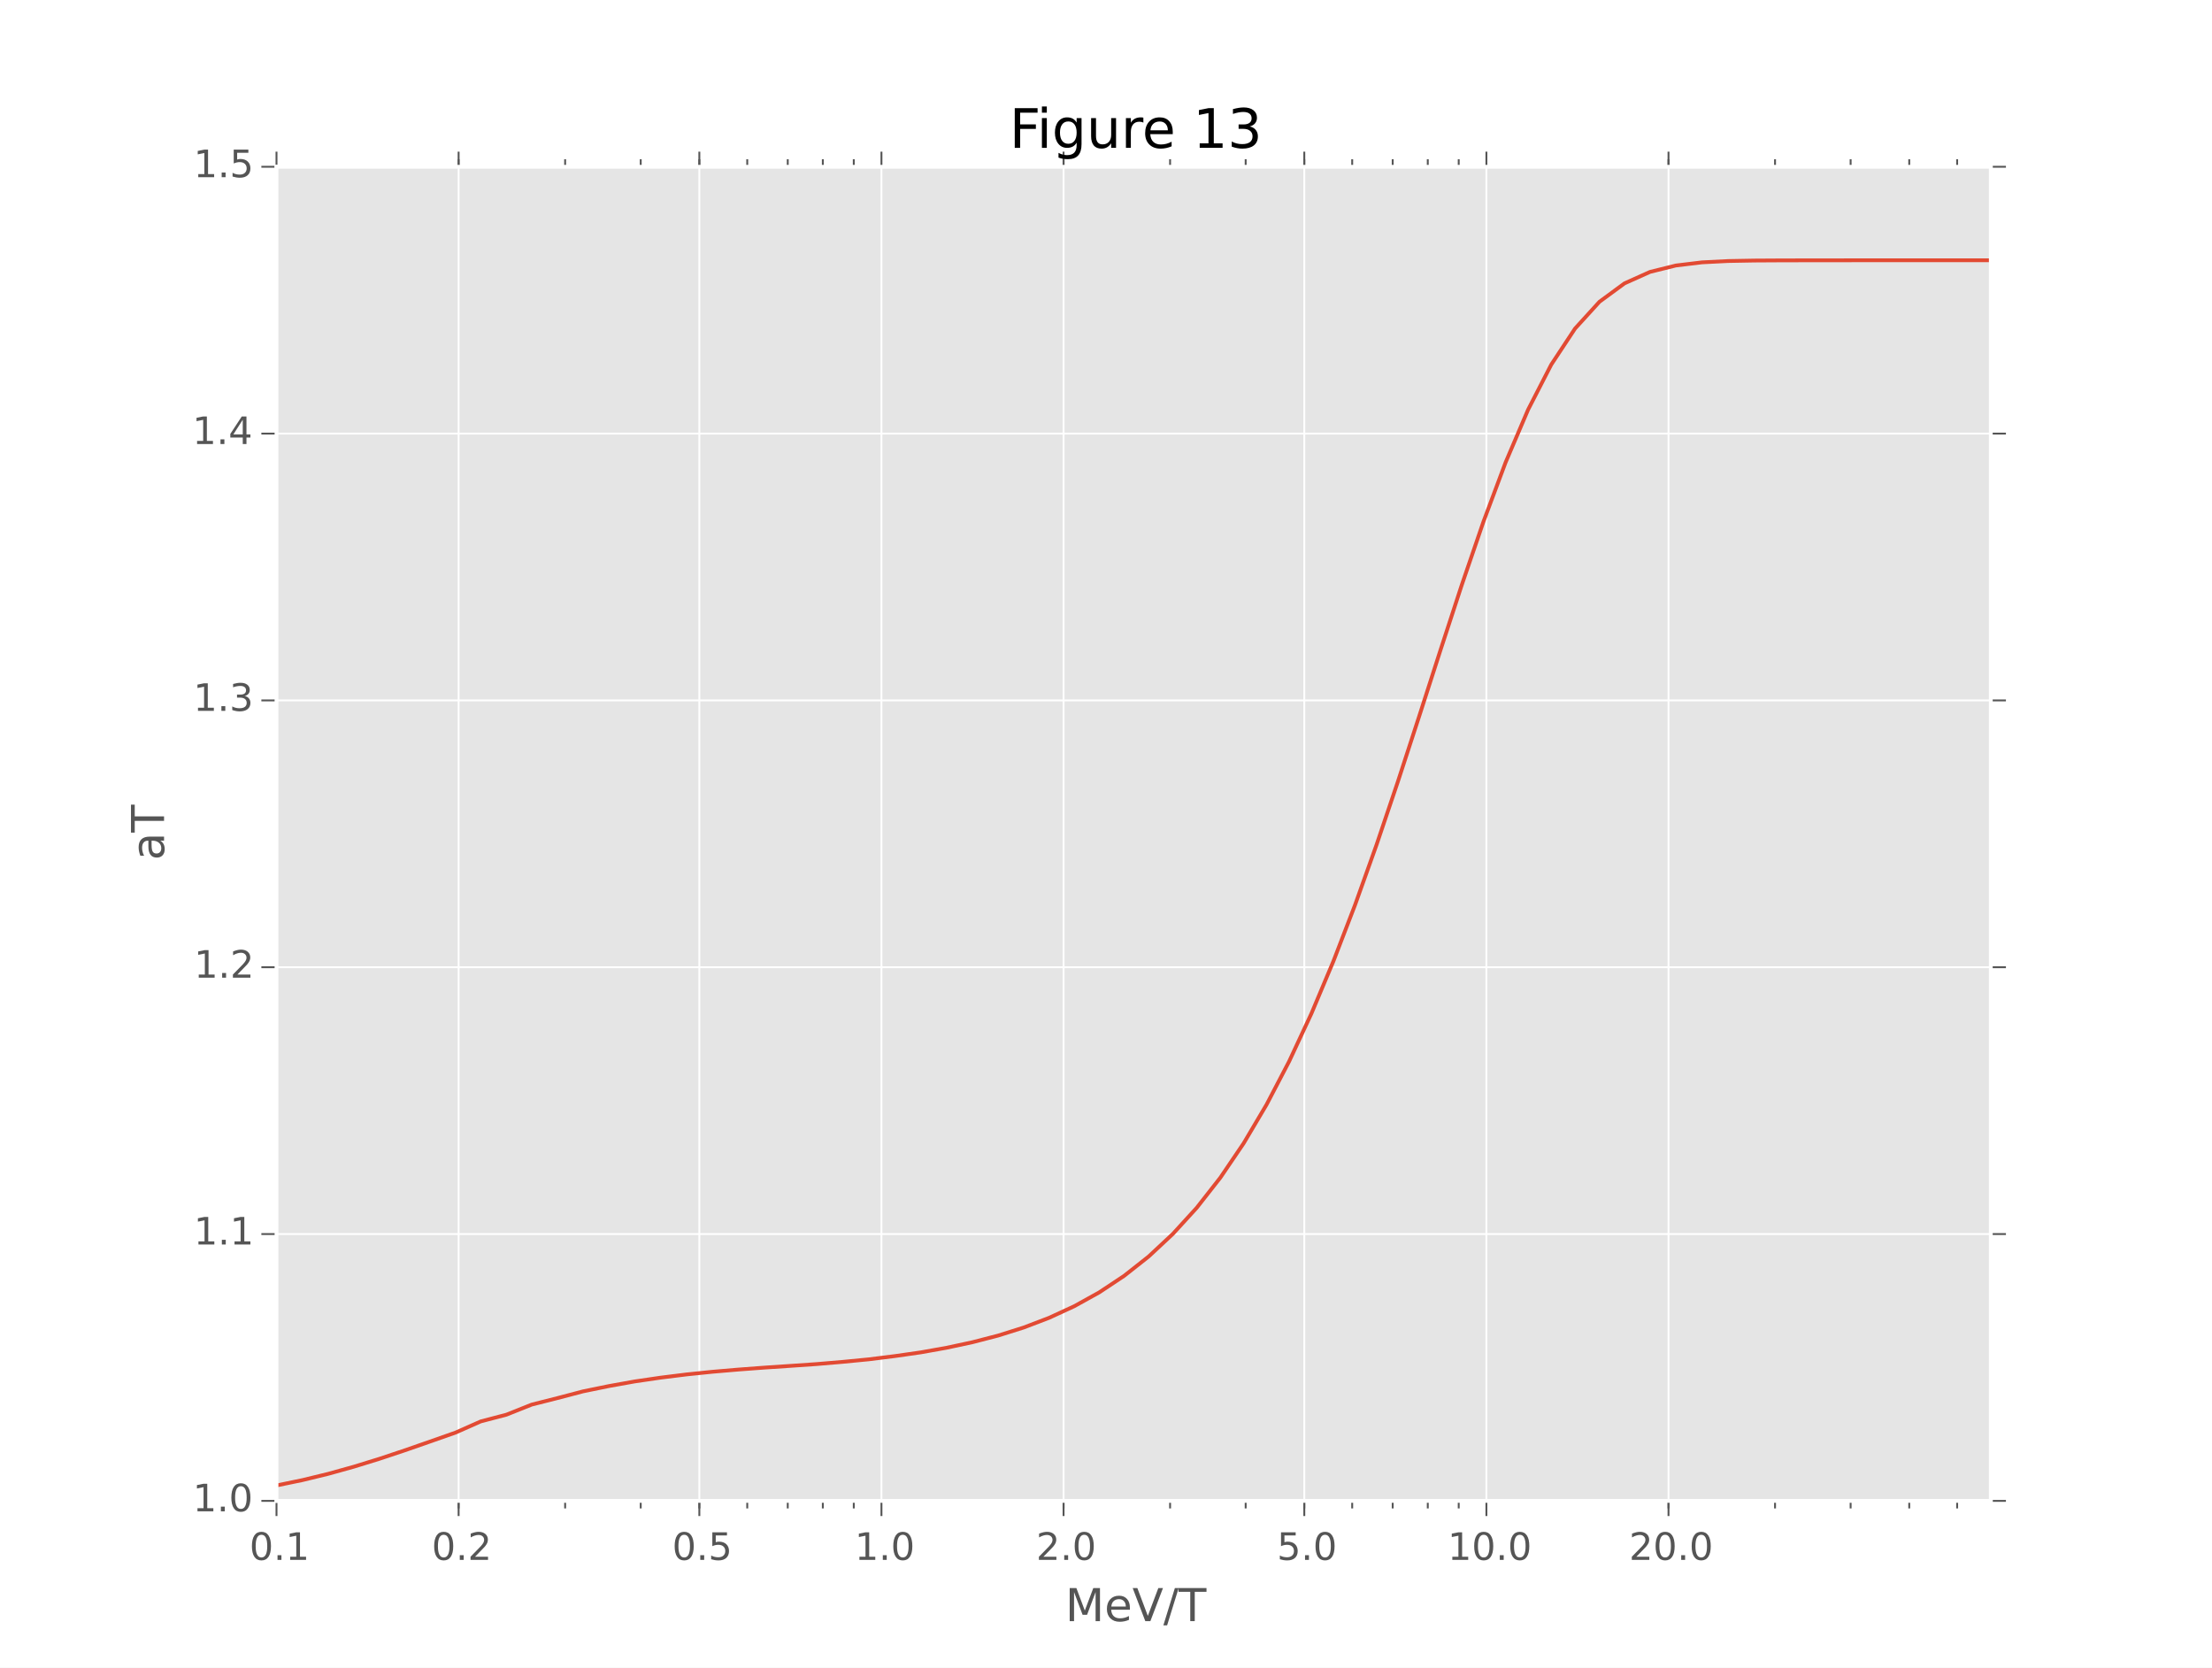
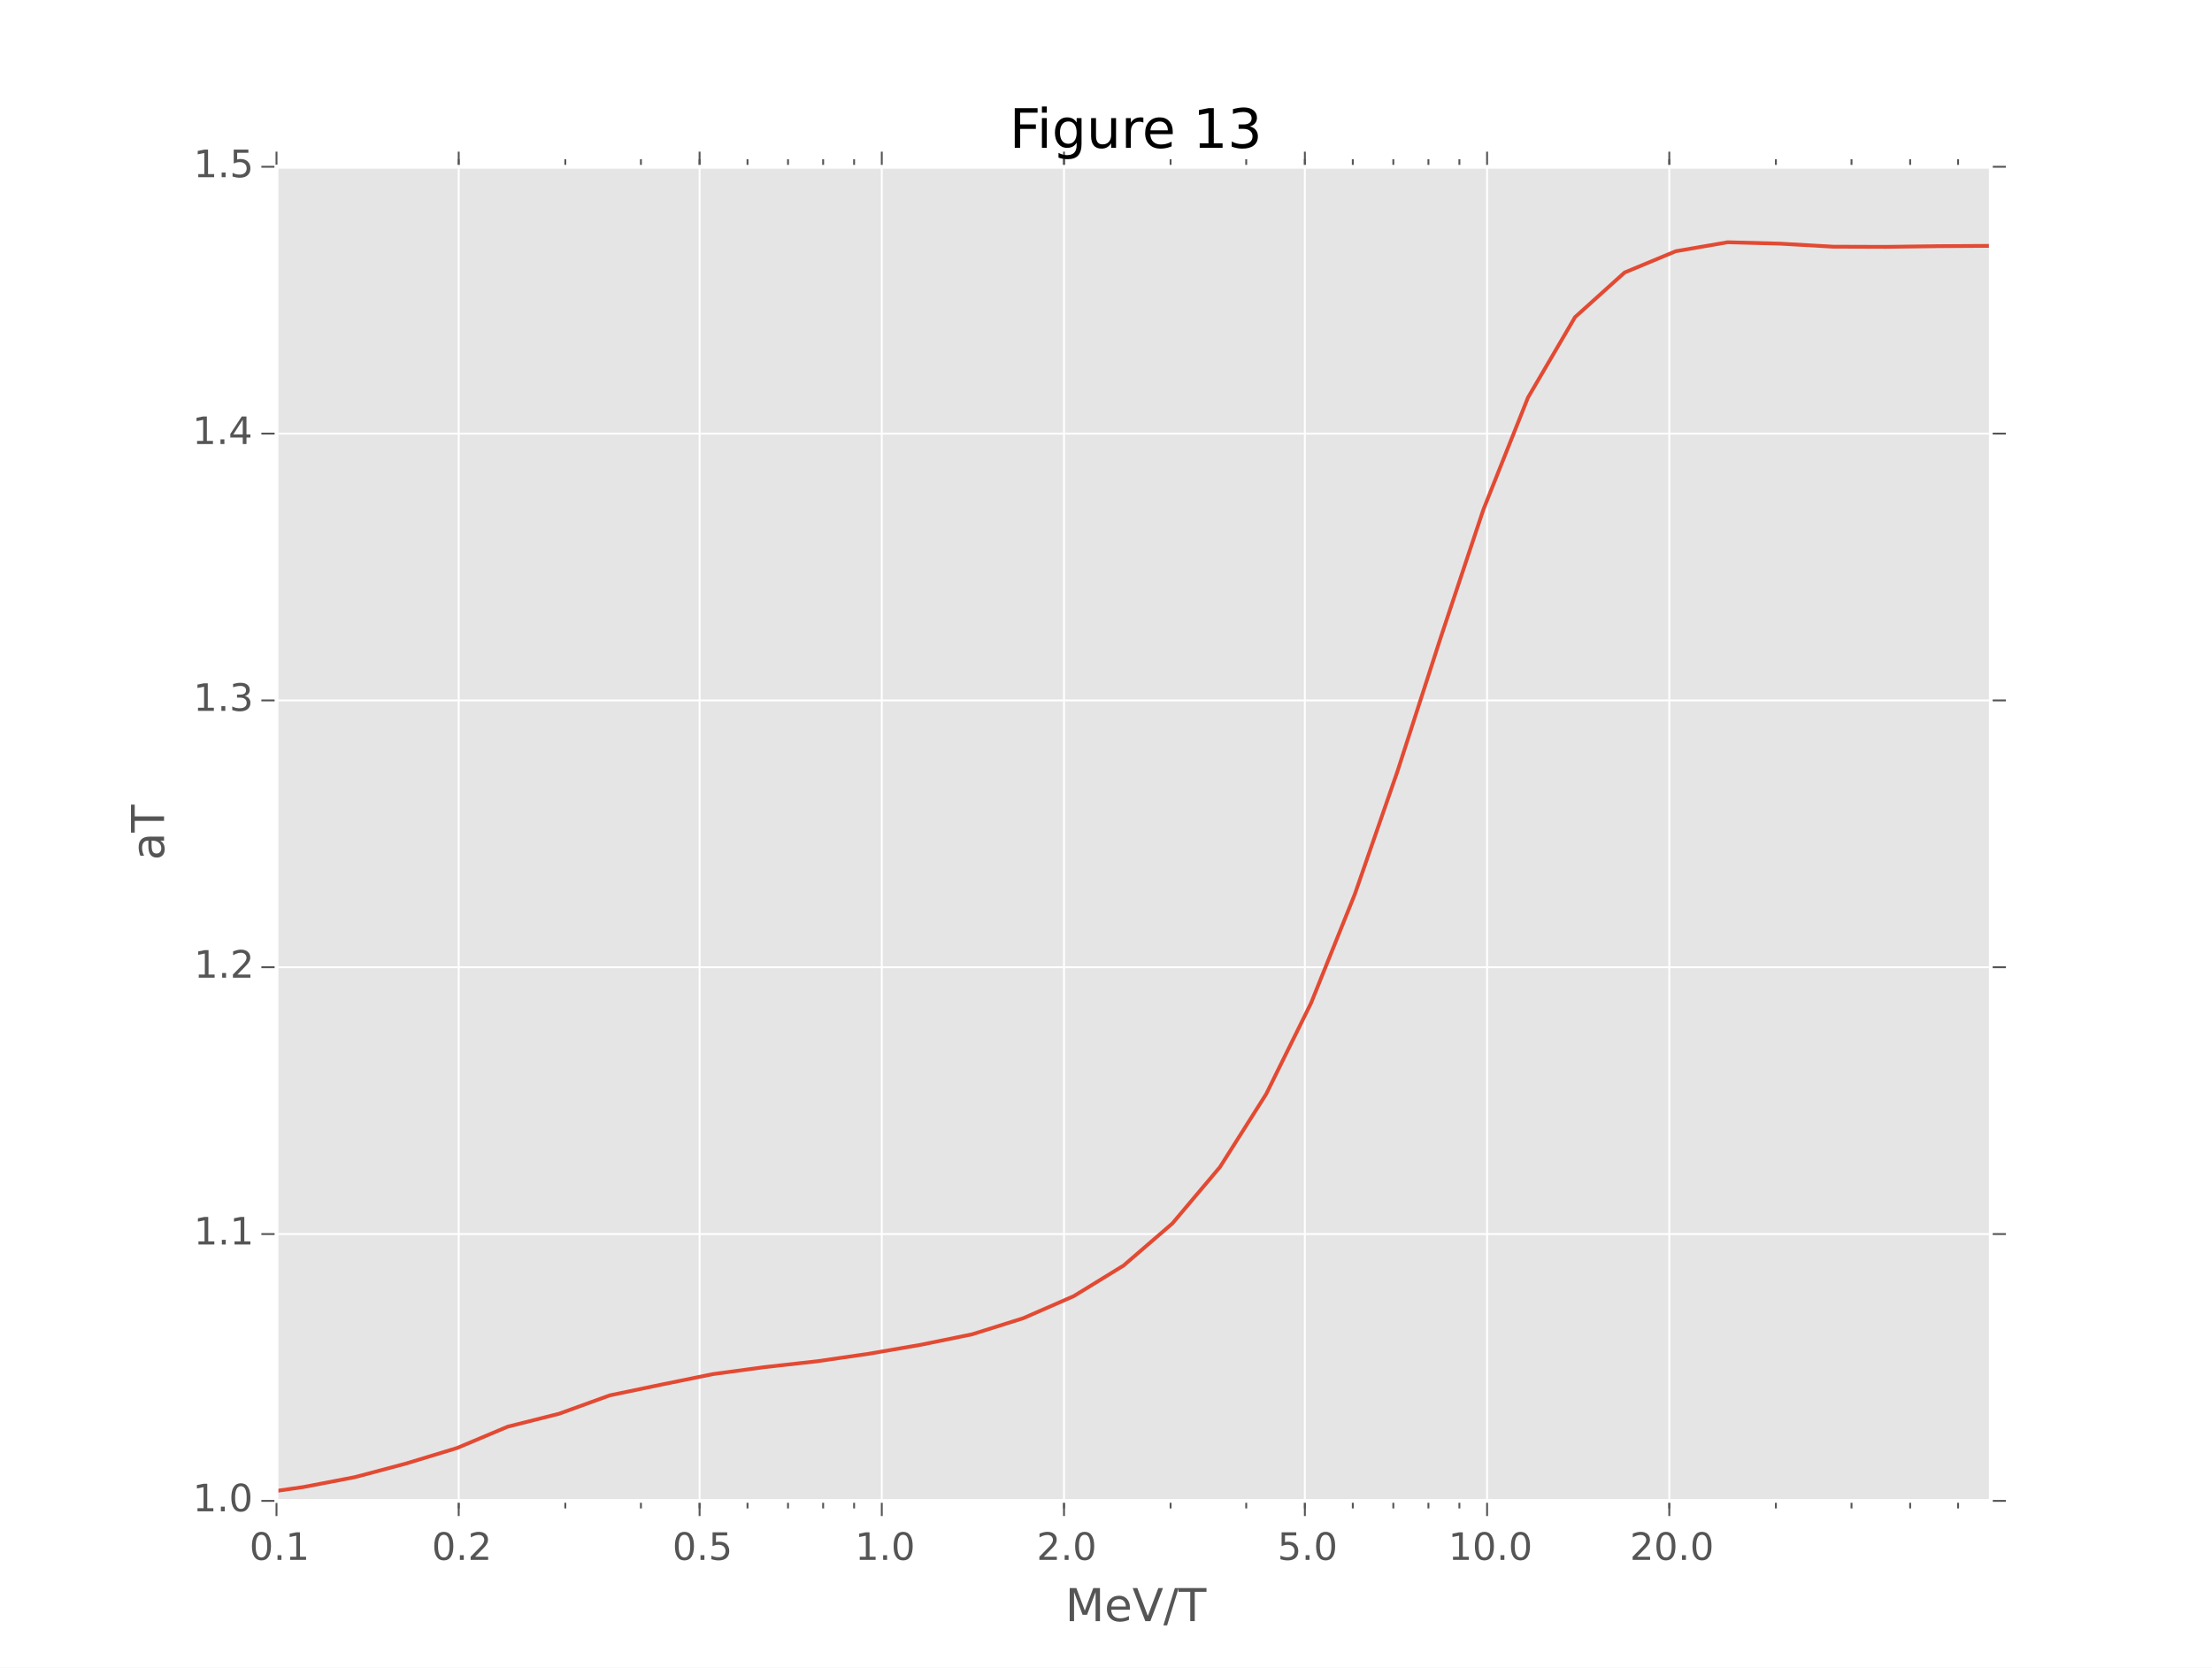
<svg xmlns="http://www.w3.org/2000/svg" xmlns:xlink="http://www.w3.org/1999/xlink" height="441pt" version="1.1" viewBox="0 0 585 441" width="585pt">
  <defs>
    <style type="text/css">
*{stroke-linecap:butt;stroke-linejoin:round;}
  </style>
  </defs>
  <g id="figure_1">
    <g id="patch_1">
      <path d=" M0 441 L585 441 L585 0 L0 0 z " style="fill:#ffffff;" />
    </g>
    <g id="axes_1">
      <g id="patch_2">
        <path d=" M73.125 396.9 L526.5 396.9 L526.5 44.1 L73.125 44.1 z " style="fill:#e5e5e5;" />
      </g>
      <g id="matplotlib.axis_1">
        <g id="xtick_1">
          <g id="line2d_1">
            <path clip-path="url(#p5873ec822d)" d=" M73.125 396.9 L73.125 44.1" style="fill:none;stroke:#ffffff;stroke-linecap:square;stroke-width:0.5;" />
          </g>
          <g id="line2d_2">
            <defs>
              <path d=" M0 0 L0 4" id="m64c3aef5f4" style="stroke:#555555;stroke-width:0.5;" />
            </defs>
            <g>
              <use style="fill:#555555;stroke:#555555;stroke-width:0.5;" x="73.125" xlink:href="#m64c3aef5f4" y="396.9" />
            </g>
          </g>
          <g id="line2d_3">
            <defs>
              <path d=" M0 0 L0 -4" id="m91191bb255" style="stroke:#555555;stroke-width:0.5;" />
            </defs>
            <g>
              <use style="fill:#555555;stroke:#555555;stroke-width:0.5;" x="73.125" xlink:href="#m91191bb255" y="44.1" />
            </g>
          </g>
          <g id="text_1">
            <defs>
              <path d=" M31.781 66.406 Q24.172 66.406 20.328 58.906 Q16.5 51.422 16.5 36.375 Q16.5 21.391 20.328 13.891 Q24.172 6.391 31.781 6.391 Q39.453 6.391 43.281 13.891 Q47.125 21.391 47.125 36.375 Q47.125 51.422 43.281 58.906 Q39.453 66.406 31.781 66.406 M31.781 74.219 Q44.047 74.219 50.516 64.516 Q56.984 54.828 56.984 36.375 Q56.984 17.969 50.516 8.266 Q44.047 -1.422 31.781 -1.422 Q19.531 -1.422 13.062 8.266 Q6.594 17.969 6.594 36.375 Q6.594 54.828 13.062 64.516 Q19.531 74.219 31.781 74.219" id="BitstreamVeraSans-Roman-30" />
              <path d=" M12.406 8.297 L28.516 8.297 L28.516 63.922 L10.984 60.406 L10.984 69.391 L28.422 72.906 L38.281 72.906 L38.281 8.297 L54.391 8.297 L54.391 0 L12.406 0 z " id="BitstreamVeraSans-Roman-31" />
              <path d=" M10.688 12.406 L21 12.406 L21 0 L10.688 0 z " id="BitstreamVeraSans-Roman-2e" />
            </defs>
            <g style="fill:#555555;" transform="translate(65.96484 412.4984)scale(0.1 -0.1)">
              <use xlink:href="#BitstreamVeraSans-Roman-30" />
              <use x="63.623" xlink:href="#BitstreamVeraSans-Roman-2e" />
              <use x="95.41" xlink:href="#BitstreamVeraSans-Roman-31" />
            </g>
          </g>
        </g>
        <g id="xtick_2">
          <g id="line2d_4">
-             <path clip-path="url(#p5873ec822d)" d=" M121.287 396.9 L121.287 44.1" style="fill:none;stroke:#ffffff;stroke-linecap:square;stroke-width:0.5;" />
+             <path clip-path="url(#p5873ec822d)" d=" M121.314 396.9 L121.314 44.1" style="fill:none;stroke:#ffffff;stroke-linecap:square;stroke-width:0.5;" />
          </g>
          <g id="line2d_5">
            <g>
-               <use style="fill:#555555;stroke:#555555;stroke-width:0.5;" x="121.287" xlink:href="#m64c3aef5f4" y="396.9" />
+               <use style="fill:#555555;stroke:#555555;stroke-width:0.5;" x="121.314" xlink:href="#m64c3aef5f4" y="396.9" />
            </g>
          </g>
          <g id="line2d_6">
            <g>
-               <use style="fill:#555555;stroke:#555555;stroke-width:0.5;" x="121.287" xlink:href="#m91191bb255" y="44.1" />
+               <use style="fill:#555555;stroke:#555555;stroke-width:0.5;" x="121.314" xlink:href="#m91191bb255" y="44.1" />
            </g>
          </g>
          <g id="text_2">
            <defs>
              <path d=" M19.188 8.297 L53.609 8.297 L53.609 0 L7.328 0 L7.328 8.297 Q12.938 14.109 22.625 23.891 Q32.328 33.688 34.812 36.531 Q39.547 41.844 41.422 45.531 Q43.312 49.219 43.312 52.781 Q43.312 58.594 39.234 62.25 Q35.156 65.922 28.609 65.922 Q23.969 65.922 18.812 64.312 Q13.672 62.703 7.812 59.422 L7.812 69.391 Q13.766 71.781 18.938 73 Q24.125 74.219 28.422 74.219 Q39.75 74.219 46.484 68.547 Q53.219 62.891 53.219 53.422 Q53.219 48.922 51.531 44.891 Q49.859 40.875 45.406 35.406 Q44.188 33.984 37.641 27.219 Q31.109 20.453 19.188 8.297" id="BitstreamVeraSans-Roman-32" />
            </defs>
-             <g style="fill:#555555;" transform="translate(114.1655 412.4984)scale(0.1 -0.1)">
+             <g style="fill:#555555;" transform="translate(114.1926 412.4984)scale(0.1 -0.1)">
              <use xlink:href="#BitstreamVeraSans-Roman-30" />
              <use x="63.623" xlink:href="#BitstreamVeraSans-Roman-2e" />
              <use x="95.41" xlink:href="#BitstreamVeraSans-Roman-32" />
            </g>
          </g>
        </g>
        <g id="xtick_3">
          <g id="line2d_7">
-             <path clip-path="url(#p5873ec822d)" d=" M184.953 396.9 L184.953 44.1" style="fill:none;stroke:#ffffff;stroke-linecap:square;stroke-width:0.5;" />
+             <path clip-path="url(#p5873ec822d)" d=" M185.016 396.9 L185.016 44.1" style="fill:none;stroke:#ffffff;stroke-linecap:square;stroke-width:0.5;" />
          </g>
          <g id="line2d_8">
            <g>
-               <use style="fill:#555555;stroke:#555555;stroke-width:0.5;" x="184.953" xlink:href="#m64c3aef5f4" y="396.9" />
+               <use style="fill:#555555;stroke:#555555;stroke-width:0.5;" x="185.016" xlink:href="#m64c3aef5f4" y="396.9" />
            </g>
          </g>
          <g id="line2d_9">
            <g>
-               <use style="fill:#555555;stroke:#555555;stroke-width:0.5;" x="184.953" xlink:href="#m91191bb255" y="44.1" />
+               <use style="fill:#555555;stroke:#555555;stroke-width:0.5;" x="185.016" xlink:href="#m91191bb255" y="44.1" />
            </g>
          </g>
          <g id="text_3">
            <defs>
              <path d=" M10.797 72.906 L49.516 72.906 L49.516 64.594 L19.828 64.594 L19.828 46.734 Q21.969 47.469 24.109 47.828 Q26.266 48.188 28.422 48.188 Q40.625 48.188 47.75 41.5 Q54.891 34.812 54.891 23.391 Q54.891 11.625 47.562 5.094 Q40.234 -1.422 26.906 -1.422 Q22.312 -1.422 17.547 -0.641 Q12.797 0.141 7.719 1.703 L7.719 11.625 Q12.109 9.234 16.797 8.062 Q21.484 6.891 26.703 6.891 Q35.156 6.891 40.078 11.328 Q45.016 15.766 45.016 23.391 Q45.016 31 40.078 35.438 Q35.156 39.891 26.703 39.891 Q22.75 39.891 18.812 39.016 Q14.891 38.141 10.797 36.281 z " id="BitstreamVeraSans-Roman-35" />
            </defs>
-             <g style="fill:#555555;" transform="translate(177.7675 412.4984)scale(0.1 -0.1)">
+             <g style="fill:#555555;" transform="translate(177.8306 412.4984)scale(0.1 -0.1)">
              <use xlink:href="#BitstreamVeraSans-Roman-30" />
              <use x="63.623" xlink:href="#BitstreamVeraSans-Roman-2e" />
              <use x="95.41" xlink:href="#BitstreamVeraSans-Roman-35" />
            </g>
          </g>
        </g>
        <g id="xtick_4">
          <g id="line2d_10">
-             <path clip-path="url(#p5873ec822d)" d=" M233.114 396.9 L233.114 44.1" style="fill:none;stroke:#ffffff;stroke-linecap:square;stroke-width:0.5;" />
+             <path clip-path="url(#p5873ec822d)" d=" M233.205 396.9 L233.205 44.1" style="fill:none;stroke:#ffffff;stroke-linecap:square;stroke-width:0.5;" />
          </g>
          <g id="line2d_11">
            <g>
-               <use style="fill:#555555;stroke:#555555;stroke-width:0.5;" x="233.114" xlink:href="#m64c3aef5f4" y="396.9" />
+               <use style="fill:#555555;stroke:#555555;stroke-width:0.5;" x="233.205" xlink:href="#m64c3aef5f4" y="396.9" />
            </g>
          </g>
          <g id="line2d_12">
            <g>
-               <use style="fill:#555555;stroke:#555555;stroke-width:0.5;" x="233.114" xlink:href="#m91191bb255" y="44.1" />
+               <use style="fill:#555555;stroke:#555555;stroke-width:0.5;" x="233.205" xlink:href="#m91191bb255" y="44.1" />
            </g>
          </g>
          <g id="text_4">
-             <g style="fill:#555555;" transform="translate(226.0439 412.4984)scale(0.1 -0.1)">
+             <g style="fill:#555555;" transform="translate(226.1342 412.4984)scale(0.1 -0.1)">
              <use xlink:href="#BitstreamVeraSans-Roman-31" />
              <use x="63.623" xlink:href="#BitstreamVeraSans-Roman-2e" />
              <use x="95.41" xlink:href="#BitstreamVeraSans-Roman-30" />
            </g>
          </g>
        </g>
        <g id="xtick_5">
          <g id="line2d_13">
-             <path clip-path="url(#p5873ec822d)" d=" M281.276 396.9 L281.276 44.1" style="fill:none;stroke:#ffffff;stroke-linecap:square;stroke-width:0.5;" />
+             <path clip-path="url(#p5873ec822d)" d=" M281.393 396.9 L281.393 44.1" style="fill:none;stroke:#ffffff;stroke-linecap:square;stroke-width:0.5;" />
          </g>
          <g id="line2d_14">
            <g>
-               <use style="fill:#555555;stroke:#555555;stroke-width:0.5;" x="281.276" xlink:href="#m64c3aef5f4" y="396.9" />
+               <use style="fill:#555555;stroke:#555555;stroke-width:0.5;" x="281.393" xlink:href="#m64c3aef5f4" y="396.9" />
            </g>
          </g>
          <g id="line2d_15">
            <g>
-               <use style="fill:#555555;stroke:#555555;stroke-width:0.5;" x="281.276" xlink:href="#m91191bb255" y="44.1" />
+               <use style="fill:#555555;stroke:#555555;stroke-width:0.5;" x="281.393" xlink:href="#m91191bb255" y="44.1" />
            </g>
          </g>
          <g id="text_5">
-             <g style="fill:#555555;" transform="translate(274.0227 412.4984)scale(0.1 -0.1)">
+             <g style="fill:#555555;" transform="translate(274.1402 412.4984)scale(0.1 -0.1)">
              <use xlink:href="#BitstreamVeraSans-Roman-32" />
              <use x="63.623" xlink:href="#BitstreamVeraSans-Roman-2e" />
              <use x="95.41" xlink:href="#BitstreamVeraSans-Roman-30" />
            </g>
          </g>
        </g>
        <g id="xtick_6">
          <g id="line2d_16">
-             <path clip-path="url(#p5873ec822d)" d=" M344.942 396.9 L344.942 44.1" style="fill:none;stroke:#ffffff;stroke-linecap:square;stroke-width:0.5;" />
+             <path clip-path="url(#p5873ec822d)" d=" M345.095 396.9 L345.095 44.1" style="fill:none;stroke:#ffffff;stroke-linecap:square;stroke-width:0.5;" />
          </g>
          <g id="line2d_17">
            <g>
-               <use style="fill:#555555;stroke:#555555;stroke-width:0.5;" x="344.942" xlink:href="#m64c3aef5f4" y="396.9" />
+               <use style="fill:#555555;stroke:#555555;stroke-width:0.5;" x="345.095" xlink:href="#m64c3aef5f4" y="396.9" />
            </g>
          </g>
          <g id="line2d_18">
            <g>
-               <use style="fill:#555555;stroke:#555555;stroke-width:0.5;" x="344.942" xlink:href="#m91191bb255" y="44.1" />
+               <use style="fill:#555555;stroke:#555555;stroke-width:0.5;" x="345.095" xlink:href="#m91191bb255" y="44.1" />
            </g>
          </g>
          <g id="text_6">
-             <g style="fill:#555555;" transform="translate(337.7083 412.4984)scale(0.1 -0.1)">
+             <g style="fill:#555555;" transform="translate(337.8617 412.4984)scale(0.1 -0.1)">
              <use xlink:href="#BitstreamVeraSans-Roman-35" />
              <use x="63.623" xlink:href="#BitstreamVeraSans-Roman-2e" />
              <use x="95.41" xlink:href="#BitstreamVeraSans-Roman-30" />
            </g>
          </g>
        </g>
        <g id="xtick_7">
          <g id="line2d_19">
-             <path clip-path="url(#p5873ec822d)" d=" M393.104 396.9 L393.104 44.1" style="fill:none;stroke:#ffffff;stroke-linecap:square;stroke-width:0.5;" />
+             <path clip-path="url(#p5873ec822d)" d=" M393.284 396.9 L393.284 44.1" style="fill:none;stroke:#ffffff;stroke-linecap:square;stroke-width:0.5;" />
          </g>
          <g id="line2d_20">
            <g>
-               <use style="fill:#555555;stroke:#555555;stroke-width:0.5;" x="393.104" xlink:href="#m64c3aef5f4" y="396.9" />
+               <use style="fill:#555555;stroke:#555555;stroke-width:0.5;" x="393.284" xlink:href="#m64c3aef5f4" y="396.9" />
            </g>
          </g>
          <g id="line2d_21">
            <g>
-               <use style="fill:#555555;stroke:#555555;stroke-width:0.5;" x="393.104" xlink:href="#m91191bb255" y="44.1" />
+               <use style="fill:#555555;stroke:#555555;stroke-width:0.5;" x="393.284" xlink:href="#m91191bb255" y="44.1" />
            </g>
          </g>
          <g id="text_7">
-             <g style="fill:#555555;" transform="translate(382.8519 412.4984)scale(0.1 -0.1)">
+             <g style="fill:#555555;" transform="translate(383.0325 412.4984)scale(0.1 -0.1)">
              <use xlink:href="#BitstreamVeraSans-Roman-31" />
              <use x="63.623" xlink:href="#BitstreamVeraSans-Roman-30" />
              <use x="127.246" xlink:href="#BitstreamVeraSans-Roman-2e" />
              <use x="159.033" xlink:href="#BitstreamVeraSans-Roman-30" />
            </g>
          </g>
        </g>
        <g id="xtick_8">
          <g id="line2d_22">
-             <path clip-path="url(#p5873ec822d)" d=" M441.265 396.9 L441.265 44.1" style="fill:none;stroke:#ffffff;stroke-linecap:square;stroke-width:0.5;" />
+             <path clip-path="url(#p5873ec822d)" d=" M441.473 396.9 L441.473 44.1" style="fill:none;stroke:#ffffff;stroke-linecap:square;stroke-width:0.5;" />
          </g>
          <g id="line2d_23">
            <g>
-               <use style="fill:#555555;stroke:#555555;stroke-width:0.5;" x="441.265" xlink:href="#m64c3aef5f4" y="396.9" />
+               <use style="fill:#555555;stroke:#555555;stroke-width:0.5;" x="441.473" xlink:href="#m64c3aef5f4" y="396.9" />
            </g>
          </g>
          <g id="line2d_24">
            <g>
-               <use style="fill:#555555;stroke:#555555;stroke-width:0.5;" x="441.265" xlink:href="#m91191bb255" y="44.1" />
+               <use style="fill:#555555;stroke:#555555;stroke-width:0.5;" x="441.473" xlink:href="#m91191bb255" y="44.1" />
            </g>
          </g>
          <g id="text_8">
-             <g style="fill:#555555;" transform="translate(430.8307 412.4984)scale(0.1 -0.1)">
+             <g style="fill:#555555;" transform="translate(431.0384 412.4984)scale(0.1 -0.1)">
              <use xlink:href="#BitstreamVeraSans-Roman-32" />
              <use x="63.623" xlink:href="#BitstreamVeraSans-Roman-30" />
              <use x="127.246" xlink:href="#BitstreamVeraSans-Roman-2e" />
              <use x="159.033" xlink:href="#BitstreamVeraSans-Roman-30" />
            </g>
          </g>
        </g>
        <g id="xtick_9">
          <g id="line2d_25">
            <defs>
              <path d=" M0 0 L0 2" id="m7c1be8cc89" style="stroke:#555555;stroke-width:0.5;" />
            </defs>
            <g>
-               <use style="fill:#555555;stroke:#555555;stroke-width:0.5;" x="121.287" xlink:href="#m7c1be8cc89" y="396.9" />
+               <use style="fill:#555555;stroke:#555555;stroke-width:0.5;" x="121.314" xlink:href="#m7c1be8cc89" y="396.9" />
            </g>
          </g>
          <g id="line2d_26">
            <defs>
              <path d=" M0 0 L0 -2" id="m590dc32cdf" style="stroke:#555555;stroke-width:0.5;" />
            </defs>
            <g>
-               <use style="fill:#555555;stroke:#555555;stroke-width:0.5;" x="121.287" xlink:href="#m590dc32cdf" y="44.1" />
+               <use style="fill:#555555;stroke:#555555;stroke-width:0.5;" x="121.314" xlink:href="#m590dc32cdf" y="44.1" />
            </g>
          </g>
        </g>
        <g id="xtick_10">
          <g id="line2d_27">
            <g>
-               <use style="fill:#555555;stroke:#555555;stroke-width:0.5;" x="149.459" xlink:href="#m7c1be8cc89" y="396.9" />
+               <use style="fill:#555555;stroke:#555555;stroke-width:0.5;" x="149.502" xlink:href="#m7c1be8cc89" y="396.9" />
            </g>
          </g>
          <g id="line2d_28">
            <g>
-               <use style="fill:#555555;stroke:#555555;stroke-width:0.5;" x="149.459" xlink:href="#m590dc32cdf" y="44.1" />
+               <use style="fill:#555555;stroke:#555555;stroke-width:0.5;" x="149.502" xlink:href="#m590dc32cdf" y="44.1" />
            </g>
          </g>
        </g>
        <g id="xtick_11">
          <g id="line2d_29">
            <g>
-               <use style="fill:#555555;stroke:#555555;stroke-width:0.5;" x="169.448" xlink:href="#m7c1be8cc89" y="396.9" />
+               <use style="fill:#555555;stroke:#555555;stroke-width:0.5;" x="169.502" xlink:href="#m7c1be8cc89" y="396.9" />
            </g>
          </g>
          <g id="line2d_30">
            <g>
-               <use style="fill:#555555;stroke:#555555;stroke-width:0.5;" x="169.448" xlink:href="#m590dc32cdf" y="44.1" />
+               <use style="fill:#555555;stroke:#555555;stroke-width:0.5;" x="169.502" xlink:href="#m590dc32cdf" y="44.1" />
            </g>
          </g>
        </g>
        <g id="xtick_12">
          <g id="line2d_31">
            <g>
-               <use style="fill:#555555;stroke:#555555;stroke-width:0.5;" x="184.953" xlink:href="#m7c1be8cc89" y="396.9" />
+               <use style="fill:#555555;stroke:#555555;stroke-width:0.5;" x="185.016" xlink:href="#m7c1be8cc89" y="396.9" />
            </g>
          </g>
          <g id="line2d_32">
            <g>
-               <use style="fill:#555555;stroke:#555555;stroke-width:0.5;" x="184.953" xlink:href="#m590dc32cdf" y="44.1" />
+               <use style="fill:#555555;stroke:#555555;stroke-width:0.5;" x="185.016" xlink:href="#m590dc32cdf" y="44.1" />
            </g>
          </g>
        </g>
        <g id="xtick_13">
          <g id="line2d_33">
            <g>
-               <use style="fill:#555555;stroke:#555555;stroke-width:0.5;" x="197.621" xlink:href="#m7c1be8cc89" y="396.9" />
+               <use style="fill:#555555;stroke:#555555;stroke-width:0.5;" x="197.691" xlink:href="#m7c1be8cc89" y="396.9" />
            </g>
          </g>
          <g id="line2d_34">
            <g>
-               <use style="fill:#555555;stroke:#555555;stroke-width:0.5;" x="197.621" xlink:href="#m590dc32cdf" y="44.1" />
+               <use style="fill:#555555;stroke:#555555;stroke-width:0.5;" x="197.691" xlink:href="#m590dc32cdf" y="44.1" />
            </g>
          </g>
        </g>
        <g id="xtick_14">
          <g id="line2d_35">
            <g>
-               <use style="fill:#555555;stroke:#555555;stroke-width:0.5;" x="208.332" xlink:href="#m7c1be8cc89" y="396.9" />
+               <use style="fill:#555555;stroke:#555555;stroke-width:0.5;" x="208.408" xlink:href="#m7c1be8cc89" y="396.9" />
            </g>
          </g>
          <g id="line2d_36">
            <g>
-               <use style="fill:#555555;stroke:#555555;stroke-width:0.5;" x="208.332" xlink:href="#m590dc32cdf" y="44.1" />
+               <use style="fill:#555555;stroke:#555555;stroke-width:0.5;" x="208.408" xlink:href="#m590dc32cdf" y="44.1" />
            </g>
          </g>
        </g>
        <g id="xtick_15">
          <g id="line2d_37">
            <g>
-               <use style="fill:#555555;stroke:#555555;stroke-width:0.5;" x="217.61" xlink:href="#m7c1be8cc89" y="396.9" />
+               <use style="fill:#555555;stroke:#555555;stroke-width:0.5;" x="217.691" xlink:href="#m7c1be8cc89" y="396.9" />
            </g>
          </g>
          <g id="line2d_38">
            <g>
-               <use style="fill:#555555;stroke:#555555;stroke-width:0.5;" x="217.61" xlink:href="#m590dc32cdf" y="44.1" />
+               <use style="fill:#555555;stroke:#555555;stroke-width:0.5;" x="217.691" xlink:href="#m590dc32cdf" y="44.1" />
            </g>
          </g>
        </g>
        <g id="xtick_16">
          <g id="line2d_39">
            <g>
-               <use style="fill:#555555;stroke:#555555;stroke-width:0.5;" x="225.794" xlink:href="#m7c1be8cc89" y="396.9" />
+               <use style="fill:#555555;stroke:#555555;stroke-width:0.5;" x="225.88" xlink:href="#m7c1be8cc89" y="396.9" />
            </g>
          </g>
          <g id="line2d_40">
            <g>
-               <use style="fill:#555555;stroke:#555555;stroke-width:0.5;" x="225.794" xlink:href="#m590dc32cdf" y="44.1" />
+               <use style="fill:#555555;stroke:#555555;stroke-width:0.5;" x="225.88" xlink:href="#m590dc32cdf" y="44.1" />
            </g>
          </g>
        </g>
        <g id="xtick_17">
          <g id="line2d_41">
            <g>
-               <use style="fill:#555555;stroke:#555555;stroke-width:0.5;" x="281.276" xlink:href="#m7c1be8cc89" y="396.9" />
+               <use style="fill:#555555;stroke:#555555;stroke-width:0.5;" x="281.393" xlink:href="#m7c1be8cc89" y="396.9" />
            </g>
          </g>
          <g id="line2d_42">
            <g>
-               <use style="fill:#555555;stroke:#555555;stroke-width:0.5;" x="281.276" xlink:href="#m590dc32cdf" y="44.1" />
+               <use style="fill:#555555;stroke:#555555;stroke-width:0.5;" x="281.393" xlink:href="#m590dc32cdf" y="44.1" />
            </g>
          </g>
        </g>
        <g id="xtick_18">
          <g id="line2d_43">
            <g>
-               <use style="fill:#555555;stroke:#555555;stroke-width:0.5;" x="309.449" xlink:href="#m7c1be8cc89" y="396.9" />
+               <use style="fill:#555555;stroke:#555555;stroke-width:0.5;" x="309.582" xlink:href="#m7c1be8cc89" y="396.9" />
            </g>
          </g>
          <g id="line2d_44">
            <g>
-               <use style="fill:#555555;stroke:#555555;stroke-width:0.5;" x="309.449" xlink:href="#m590dc32cdf" y="44.1" />
+               <use style="fill:#555555;stroke:#555555;stroke-width:0.5;" x="309.582" xlink:href="#m590dc32cdf" y="44.1" />
            </g>
          </g>
        </g>
        <g id="xtick_19">
          <g id="line2d_45">
            <g>
-               <use style="fill:#555555;stroke:#555555;stroke-width:0.5;" x="329.437" xlink:href="#m7c1be8cc89" y="396.9" />
+               <use style="fill:#555555;stroke:#555555;stroke-width:0.5;" x="329.582" xlink:href="#m7c1be8cc89" y="396.9" />
            </g>
          </g>
          <g id="line2d_46">
            <g>
-               <use style="fill:#555555;stroke:#555555;stroke-width:0.5;" x="329.437" xlink:href="#m590dc32cdf" y="44.1" />
+               <use style="fill:#555555;stroke:#555555;stroke-width:0.5;" x="329.582" xlink:href="#m590dc32cdf" y="44.1" />
            </g>
          </g>
        </g>
        <g id="xtick_20">
          <g id="line2d_47">
            <g>
-               <use style="fill:#555555;stroke:#555555;stroke-width:0.5;" x="344.942" xlink:href="#m7c1be8cc89" y="396.9" />
+               <use style="fill:#555555;stroke:#555555;stroke-width:0.5;" x="345.095" xlink:href="#m7c1be8cc89" y="396.9" />
            </g>
          </g>
          <g id="line2d_48">
            <g>
-               <use style="fill:#555555;stroke:#555555;stroke-width:0.5;" x="344.942" xlink:href="#m590dc32cdf" y="44.1" />
+               <use style="fill:#555555;stroke:#555555;stroke-width:0.5;" x="345.095" xlink:href="#m590dc32cdf" y="44.1" />
            </g>
          </g>
        </g>
        <g id="xtick_21">
          <g id="line2d_49">
            <g>
-               <use style="fill:#555555;stroke:#555555;stroke-width:0.5;" x="357.61" xlink:href="#m7c1be8cc89" y="396.9" />
+               <use style="fill:#555555;stroke:#555555;stroke-width:0.5;" x="357.771" xlink:href="#m7c1be8cc89" y="396.9" />
            </g>
          </g>
          <g id="line2d_50">
            <g>
-               <use style="fill:#555555;stroke:#555555;stroke-width:0.5;" x="357.61" xlink:href="#m590dc32cdf" y="44.1" />
+               <use style="fill:#555555;stroke:#555555;stroke-width:0.5;" x="357.771" xlink:href="#m590dc32cdf" y="44.1" />
            </g>
          </g>
        </g>
        <g id="xtick_22">
          <g id="line2d_51">
            <g>
-               <use style="fill:#555555;stroke:#555555;stroke-width:0.5;" x="368.321" xlink:href="#m7c1be8cc89" y="396.9" />
+               <use style="fill:#555555;stroke:#555555;stroke-width:0.5;" x="368.487" xlink:href="#m7c1be8cc89" y="396.9" />
            </g>
          </g>
          <g id="line2d_52">
            <g>
-               <use style="fill:#555555;stroke:#555555;stroke-width:0.5;" x="368.321" xlink:href="#m590dc32cdf" y="44.1" />
+               <use style="fill:#555555;stroke:#555555;stroke-width:0.5;" x="368.487" xlink:href="#m590dc32cdf" y="44.1" />
            </g>
          </g>
        </g>
        <g id="xtick_23">
          <g id="line2d_53">
            <g>
-               <use style="fill:#555555;stroke:#555555;stroke-width:0.5;" x="377.599" xlink:href="#m7c1be8cc89" y="396.9" />
+               <use style="fill:#555555;stroke:#555555;stroke-width:0.5;" x="377.771" xlink:href="#m7c1be8cc89" y="396.9" />
            </g>
          </g>
          <g id="line2d_54">
            <g>
-               <use style="fill:#555555;stroke:#555555;stroke-width:0.5;" x="377.599" xlink:href="#m590dc32cdf" y="44.1" />
+               <use style="fill:#555555;stroke:#555555;stroke-width:0.5;" x="377.771" xlink:href="#m590dc32cdf" y="44.1" />
            </g>
          </g>
        </g>
        <g id="xtick_24">
          <g id="line2d_55">
            <g>
-               <use style="fill:#555555;stroke:#555555;stroke-width:0.5;" x="385.783" xlink:href="#m7c1be8cc89" y="396.9" />
+               <use style="fill:#555555;stroke:#555555;stroke-width:0.5;" x="385.959" xlink:href="#m7c1be8cc89" y="396.9" />
            </g>
          </g>
          <g id="line2d_56">
            <g>
-               <use style="fill:#555555;stroke:#555555;stroke-width:0.5;" x="385.783" xlink:href="#m590dc32cdf" y="44.1" />
+               <use style="fill:#555555;stroke:#555555;stroke-width:0.5;" x="385.959" xlink:href="#m590dc32cdf" y="44.1" />
            </g>
          </g>
        </g>
        <g id="xtick_25">
          <g id="line2d_57">
            <g>
-               <use style="fill:#555555;stroke:#555555;stroke-width:0.5;" x="441.265" xlink:href="#m7c1be8cc89" y="396.9" />
+               <use style="fill:#555555;stroke:#555555;stroke-width:0.5;" x="441.473" xlink:href="#m7c1be8cc89" y="396.9" />
            </g>
          </g>
          <g id="line2d_58">
            <g>
-               <use style="fill:#555555;stroke:#555555;stroke-width:0.5;" x="441.265" xlink:href="#m590dc32cdf" y="44.1" />
+               <use style="fill:#555555;stroke:#555555;stroke-width:0.5;" x="441.473" xlink:href="#m590dc32cdf" y="44.1" />
            </g>
          </g>
        </g>
        <g id="xtick_26">
          <g id="line2d_59">
            <g>
-               <use style="fill:#555555;stroke:#555555;stroke-width:0.5;" x="469.438" xlink:href="#m7c1be8cc89" y="396.9" />
+               <use style="fill:#555555;stroke:#555555;stroke-width:0.5;" x="469.661" xlink:href="#m7c1be8cc89" y="396.9" />
            </g>
          </g>
          <g id="line2d_60">
            <g>
-               <use style="fill:#555555;stroke:#555555;stroke-width:0.5;" x="469.438" xlink:href="#m590dc32cdf" y="44.1" />
+               <use style="fill:#555555;stroke:#555555;stroke-width:0.5;" x="469.661" xlink:href="#m590dc32cdf" y="44.1" />
            </g>
          </g>
        </g>
        <g id="xtick_27">
          <g id="line2d_61">
            <g>
-               <use style="fill:#555555;stroke:#555555;stroke-width:0.5;" x="489.427" xlink:href="#m7c1be8cc89" y="396.9" />
+               <use style="fill:#555555;stroke:#555555;stroke-width:0.5;" x="489.662" xlink:href="#m7c1be8cc89" y="396.9" />
            </g>
          </g>
          <g id="line2d_62">
            <g>
-               <use style="fill:#555555;stroke:#555555;stroke-width:0.5;" x="489.427" xlink:href="#m590dc32cdf" y="44.1" />
+               <use style="fill:#555555;stroke:#555555;stroke-width:0.5;" x="489.662" xlink:href="#m590dc32cdf" y="44.1" />
            </g>
          </g>
        </g>
        <g id="xtick_28">
          <g id="line2d_63">
            <g>
-               <use style="fill:#555555;stroke:#555555;stroke-width:0.5;" x="504.931" xlink:href="#m7c1be8cc89" y="396.9" />
+               <use style="fill:#555555;stroke:#555555;stroke-width:0.5;" x="505.175" xlink:href="#m7c1be8cc89" y="396.9" />
            </g>
          </g>
          <g id="line2d_64">
            <g>
-               <use style="fill:#555555;stroke:#555555;stroke-width:0.5;" x="504.931" xlink:href="#m590dc32cdf" y="44.1" />
+               <use style="fill:#555555;stroke:#555555;stroke-width:0.5;" x="505.175" xlink:href="#m590dc32cdf" y="44.1" />
            </g>
          </g>
        </g>
        <g id="xtick_29">
          <g id="line2d_65">
            <g>
-               <use style="fill:#555555;stroke:#555555;stroke-width:0.5;" x="517.599" xlink:href="#m7c1be8cc89" y="396.9" />
+               <use style="fill:#555555;stroke:#555555;stroke-width:0.5;" x="517.85" xlink:href="#m7c1be8cc89" y="396.9" />
            </g>
          </g>
          <g id="line2d_66">
            <g>
-               <use style="fill:#555555;stroke:#555555;stroke-width:0.5;" x="517.599" xlink:href="#m590dc32cdf" y="44.1" />
+               <use style="fill:#555555;stroke:#555555;stroke-width:0.5;" x="517.85" xlink:href="#m590dc32cdf" y="44.1" />
            </g>
          </g>
        </g>
        <g id="text_9">
          <defs>
            <path d=" M56.203 29.594 L56.203 25.203 L14.891 25.203 Q15.484 15.922 20.484 11.062 Q25.484 6.203 34.422 6.203 Q39.594 6.203 44.453 7.469 Q49.312 8.734 54.109 11.281 L54.109 2.781 Q49.266 0.734 44.188 -0.344 Q39.109 -1.422 33.891 -1.422 Q20.797 -1.422 13.156 6.188 Q5.516 13.812 5.516 26.812 Q5.516 40.234 12.766 48.109 Q20.016 56 32.328 56 Q43.359 56 49.781 48.891 Q56.203 41.797 56.203 29.594 M47.219 32.234 Q47.125 39.594 43.094 43.984 Q39.062 48.391 32.422 48.391 Q24.906 48.391 20.391 44.141 Q15.875 39.891 15.188 32.172 z " id="BitstreamVeraSans-Roman-65" />
            <path d=" M9.812 72.906 L24.516 72.906 L43.109 23.297 L61.812 72.906 L76.516 72.906 L76.516 0 L66.891 0 L66.891 64.016 L48.094 14.016 L38.188 14.016 L19.391 64.016 L19.391 0 L9.812 0 z " id="BitstreamVeraSans-Roman-4d" />
            <path d=" M-0.297 72.906 L61.375 72.906 L61.375 64.594 L35.5 64.594 L35.5 0 L25.594 0 L25.594 64.594 L-0.297 64.594 z " id="BitstreamVeraSans-Roman-54" />
            <path d=" M28.609 0 L0.781 72.906 L11.078 72.906 L34.188 11.531 L57.328 72.906 L67.578 72.906 L39.797 0 z " id="BitstreamVeraSans-Roman-56" />
            <path d=" M25.391 72.906 L33.688 72.906 L8.297 -9.281 L0 -9.281 z " id="BitstreamVeraSans-Roman-2f" />
          </defs>
          <g style="fill:#555555;" transform="translate(281.7244 428.6963)scale(0.12 -0.12)">
            <use xlink:href="#BitstreamVeraSans-Roman-4d" />
            <use x="86.279" xlink:href="#BitstreamVeraSans-Roman-65" />
            <use x="147.803" xlink:href="#BitstreamVeraSans-Roman-56" />
            <use x="216.211" xlink:href="#BitstreamVeraSans-Roman-2f" />
            <use x="249.902" xlink:href="#BitstreamVeraSans-Roman-54" />
          </g>
        </g>
      </g>
      <g id="matplotlib.axis_2">
        <g id="ytick_1">
          <g id="line2d_67">
            <path clip-path="url(#p5873ec822d)" d=" M73.125 396.9 L526.5 396.9" style="fill:none;stroke:#ffffff;stroke-linecap:square;stroke-width:0.5;" />
          </g>
          <g id="line2d_68">
            <defs>
              <path d=" M0 0 L-4 0" id="mf591f037a3" style="stroke:#555555;stroke-width:0.5;" />
            </defs>
            <g>
              <use style="fill:#555555;stroke:#555555;stroke-width:0.5;" x="73.125" xlink:href="#mf591f037a3" y="396.9" />
            </g>
          </g>
          <g id="line2d_69">
            <defs>
              <path d=" M0 0 L4 0" id="m9430d3eee0" style="stroke:#555555;stroke-width:0.5;" />
            </defs>
            <g>
              <use style="fill:#555555;stroke:#555555;stroke-width:0.5;" x="526.5" xlink:href="#m9430d3eee0" y="396.9" />
            </g>
          </g>
          <g id="text_10">
            <g style="fill:#555555;" transform="translate(50.98438 399.6594)scale(0.1 -0.1)">
              <use xlink:href="#BitstreamVeraSans-Roman-31" />
              <use x="63.623" xlink:href="#BitstreamVeraSans-Roman-2e" />
              <use x="95.41" xlink:href="#BitstreamVeraSans-Roman-30" />
            </g>
          </g>
        </g>
        <g id="ytick_2">
          <g id="line2d_70">
            <path clip-path="url(#p5873ec822d)" d=" M73.125 326.34 L526.5 326.34" style="fill:none;stroke:#ffffff;stroke-linecap:square;stroke-width:0.5;" />
          </g>
          <g id="line2d_71">
            <g>
              <use style="fill:#555555;stroke:#555555;stroke-width:0.5;" x="73.125" xlink:href="#mf591f037a3" y="326.34" />
            </g>
          </g>
          <g id="line2d_72">
            <g>
              <use style="fill:#555555;stroke:#555555;stroke-width:0.5;" x="526.5" xlink:href="#m9430d3eee0" y="326.34" />
            </g>
          </g>
          <g id="text_11">
            <g style="fill:#555555;" transform="translate(51.24375 329.0994)scale(0.1 -0.1)">
              <use xlink:href="#BitstreamVeraSans-Roman-31" />
              <use x="63.623" xlink:href="#BitstreamVeraSans-Roman-2e" />
              <use x="95.41" xlink:href="#BitstreamVeraSans-Roman-31" />
            </g>
          </g>
        </g>
        <g id="ytick_3">
          <g id="line2d_73">
            <path clip-path="url(#p5873ec822d)" d=" M73.125 255.78 L526.5 255.78" style="fill:none;stroke:#ffffff;stroke-linecap:square;stroke-width:0.5;" />
          </g>
          <g id="line2d_74">
            <g>
              <use style="fill:#555555;stroke:#555555;stroke-width:0.5;" x="73.125" xlink:href="#mf591f037a3" y="255.78" />
            </g>
          </g>
          <g id="line2d_75">
            <g>
              <use style="fill:#555555;stroke:#555555;stroke-width:0.5;" x="526.5" xlink:href="#m9430d3eee0" y="255.78" />
            </g>
          </g>
          <g id="text_12">
            <g style="fill:#555555;" transform="translate(51.32187 258.5394)scale(0.1 -0.1)">
              <use xlink:href="#BitstreamVeraSans-Roman-31" />
              <use x="63.623" xlink:href="#BitstreamVeraSans-Roman-2e" />
              <use x="95.41" xlink:href="#BitstreamVeraSans-Roman-32" />
            </g>
          </g>
        </g>
        <g id="ytick_4">
          <g id="line2d_76">
            <path clip-path="url(#p5873ec822d)" d=" M73.125 185.22 L526.5 185.22" style="fill:none;stroke:#ffffff;stroke-linecap:square;stroke-width:0.5;" />
          </g>
          <g id="line2d_77">
            <g>
              <use style="fill:#555555;stroke:#555555;stroke-width:0.5;" x="73.125" xlink:href="#mf591f037a3" y="185.22" />
            </g>
          </g>
          <g id="line2d_78">
            <g>
              <use style="fill:#555555;stroke:#555555;stroke-width:0.5;" x="526.5" xlink:href="#m9430d3eee0" y="185.22" />
            </g>
          </g>
          <g id="text_13">
            <defs>
              <path d=" M40.578 39.312 Q47.656 37.797 51.625 33 Q55.609 28.219 55.609 21.188 Q55.609 10.406 48.188 4.484 Q40.766 -1.422 27.094 -1.422 Q22.516 -1.422 17.656 -0.516 Q12.797 0.391 7.625 2.203 L7.625 11.719 Q11.719 9.328 16.594 8.109 Q21.484 6.891 26.812 6.891 Q36.078 6.891 40.938 10.547 Q45.797 14.203 45.797 21.188 Q45.797 27.641 41.281 31.266 Q36.766 34.906 28.719 34.906 L20.219 34.906 L20.219 43.016 L29.109 43.016 Q36.375 43.016 40.234 45.922 Q44.094 48.828 44.094 54.297 Q44.094 59.906 40.109 62.906 Q36.141 65.922 28.719 65.922 Q24.656 65.922 20.016 65.031 Q15.375 64.156 9.812 62.312 L9.812 71.094 Q15.438 72.656 20.344 73.438 Q25.25 74.219 29.594 74.219 Q40.828 74.219 47.359 69.109 Q53.906 64.016 53.906 55.328 Q53.906 49.266 50.438 45.094 Q46.969 40.922 40.578 39.312" id="BitstreamVeraSans-Roman-33" />
            </defs>
            <g style="fill:#555555;" transform="translate(51.12188 187.9794)scale(0.1 -0.1)">
              <use xlink:href="#BitstreamVeraSans-Roman-31" />
              <use x="63.623" xlink:href="#BitstreamVeraSans-Roman-2e" />
              <use x="95.41" xlink:href="#BitstreamVeraSans-Roman-33" />
            </g>
          </g>
        </g>
        <g id="ytick_5">
          <g id="line2d_79">
            <path clip-path="url(#p5873ec822d)" d=" M73.125 114.66 L526.5 114.66" style="fill:none;stroke:#ffffff;stroke-linecap:square;stroke-width:0.5;" />
          </g>
          <g id="line2d_80">
            <g>
              <use style="fill:#555555;stroke:#555555;stroke-width:0.5;" x="73.125" xlink:href="#mf591f037a3" y="114.66" />
            </g>
          </g>
          <g id="line2d_81">
            <g>
              <use style="fill:#555555;stroke:#555555;stroke-width:0.5;" x="526.5" xlink:href="#m9430d3eee0" y="114.66" />
            </g>
          </g>
          <g id="text_14">
            <defs>
              <path d=" M37.797 64.312 L12.891 25.391 L37.797 25.391 z  M35.203 72.906 L47.609 72.906 L47.609 25.391 L58.016 25.391 L58.016 17.188 L47.609 17.188 L47.609 0 L37.797 0 L37.797 17.188 L4.891 17.188 L4.891 26.703 z " id="BitstreamVeraSans-Roman-34" />
            </defs>
            <g style="fill:#555555;" transform="translate(50.88125 117.4194)scale(0.1 -0.1)">
              <use xlink:href="#BitstreamVeraSans-Roman-31" />
              <use x="63.623" xlink:href="#BitstreamVeraSans-Roman-2e" />
              <use x="95.41" xlink:href="#BitstreamVeraSans-Roman-34" />
            </g>
          </g>
        </g>
        <g id="ytick_6">
          <g id="line2d_82">
            <path clip-path="url(#p5873ec822d)" d=" M73.125 44.1 L526.5 44.1" style="fill:none;stroke:#ffffff;stroke-linecap:square;stroke-width:0.5;" />
          </g>
          <g id="line2d_83">
            <g>
              <use style="fill:#555555;stroke:#555555;stroke-width:0.5;" x="73.125" xlink:href="#mf591f037a3" y="44.1" />
            </g>
          </g>
          <g id="line2d_84">
            <g>
              <use style="fill:#555555;stroke:#555555;stroke-width:0.5;" x="526.5" xlink:href="#m9430d3eee0" y="44.1" />
            </g>
          </g>
          <g id="text_15">
            <g style="fill:#555555;" transform="translate(51.19375 46.85938)scale(0.1 -0.1)">
              <use xlink:href="#BitstreamVeraSans-Roman-31" />
              <use x="63.623" xlink:href="#BitstreamVeraSans-Roman-2e" />
              <use x="95.41" xlink:href="#BitstreamVeraSans-Roman-35" />
            </g>
          </g>
        </g>
        <g id="text_16">
          <defs>
            <path d=" M34.281 27.484 Q23.391 27.484 19.188 25 Q14.984 22.516 14.984 16.5 Q14.984 11.719 18.141 8.906 Q21.297 6.109 26.703 6.109 Q34.188 6.109 38.703 11.406 Q43.219 16.703 43.219 25.484 L43.219 27.484 z  M52.203 31.203 L52.203 0 L43.219 0 L43.219 8.297 Q40.141 3.328 35.547 0.953 Q30.953 -1.422 24.312 -1.422 Q15.922 -1.422 10.953 3.297 Q6 8.016 6 15.922 Q6 25.141 12.172 29.828 Q18.359 34.516 30.609 34.516 L43.219 34.516 L43.219 35.406 Q43.219 41.609 39.141 45 Q35.062 48.391 27.688 48.391 Q23 48.391 18.547 47.266 Q14.109 46.141 10.016 43.891 L10.016 52.203 Q14.938 54.109 19.578 55.047 Q24.219 56 28.609 56 Q40.484 56 46.344 49.844 Q52.203 43.703 52.203 31.203" id="BitstreamVeraSans-Roman-61" />
          </defs>
          <g style="fill:#555555;" transform="translate(43.38562 227.4994)rotate(-90.0)scale(0.12 -0.12)">
            <use xlink:href="#BitstreamVeraSans-Roman-61" />
            <use x="61.279" xlink:href="#BitstreamVeraSans-Roman-54" />
          </g>
        </g>
      </g>
      <g id="line2d_85">
-         <path clip-path="url(#p5873ec822d)" d=" M24.963 396.9 L31.909 396.869 L38.829 396.582 L45.745 396.256 L52.632 395.64 L59.511 394.925 L66.364 393.963 L73.199 392.803 L80.009 391.395 L86.797 389.745 L93.562 387.863 L100.308 385.781 L107.039 383.536 L113.761 381.195 L120.482 378.834 L127.147 375.88 L133.926 374.104 L140.62 371.435 L147.406 369.72 L154.185 367.938 L161.001 366.542 L167.834 365.316 L174.688 364.311 L181.556 363.459 L188.437 362.752 L195.33 362.163 L202.23 361.649 L209.136 361.19 L216.039 360.713 L222.933 360.128 L229.818 359.46 L236.686 358.601 L243.543 357.619 L250.377 356.398 L257.19 354.937 L263.975 353.179 L270.726 351.055 L277.438 348.493 L284.104 345.42 L290.716 341.755 L297.269 337.41 L303.754 332.295 L310.165 326.317 L316.496 319.388 L322.741 311.422 L328.897 302.348 L334.962 292.108 L340.936 280.67 L346.823 268.028 L352.631 254.213 L358.368 239.296 L364.048 223.4 L369.689 206.705 L375.312 189.455 L380.942 171.967 L386.608 154.631 L392.341 137.905 L398.174 122.296 L404.138 108.315 L410.259 96.412 L416.552 86.882 L423.017 79.787 L429.636 74.928 L436.38 71.901 L443.214 70.209 L450.106 69.377 L457.031 69.025 L463.971 68.899 L470.916 68.859 L477.863 68.845 L484.811 68.838 L491.759 68.833 L498.707 68.831 L505.655 68.829 L512.604 68.829 L519.552 68.829 L526.5 68.829" style="fill:none;stroke:#e24a33;stroke-linecap:square;" />
+         <path clip-path="url(#p5873ec822d)" d=" M24.936 396.9 L38.838 396.869 L52.677 396.208 L66.483 395.215 L80.194 393.243 L93.842 390.624 L107.396 387.02 L120.901 382.905 L134.264 377.277 L147.841 373.857 L161.283 368.99 L174.918 366.149 L188.56 363.367 L202.291 361.517 L216.052 359.984 L229.77 357.993 L243.454 355.63 L257.099 352.845 L270.611 348.594 L283.978 342.75 L297.146 334.663 L310.05 323.535 L322.636 308.623 L334.869 289.307 L346.745 265.225 L358.302 236.473 L369.633 203.823 L380.893 168.978 L392.296 134.78 L404.102 105.129 L416.54 83.87 L429.644 72.068 L443.169 66.438 L456.914 64.063 L470.844 64.435 L484.802 65.234 L498.709 65.28 L512.601 65.098 L526.5 65.017" style="fill:none;stroke:#e24a33;stroke-linecap:square;" />
      </g>
      <g id="patch_3">
        <path d=" M73.125 44.1 L526.5 44.1" style="fill:none;stroke:#ffffff;stroke-linecap:square;stroke-linejoin:miter;" />
      </g>
      <g id="patch_4">
        <path d=" M526.5 396.9 L526.5 44.1" style="fill:none;stroke:#ffffff;stroke-linecap:square;stroke-linejoin:miter;" />
      </g>
      <g id="patch_5">
        <path d=" M73.125 396.9 L526.5 396.9" style="fill:none;stroke:#ffffff;stroke-linecap:square;stroke-linejoin:miter;" />
      </g>
      <g id="patch_6">
        <path d=" M73.125 396.9 L73.125 44.1" style="fill:none;stroke:#ffffff;stroke-linecap:square;stroke-linejoin:miter;" />
      </g>
      <g id="text_17">
        <defs>
          <path id="BitstreamVeraSans-Roman-20" />
          <path d=" M9.812 72.906 L51.703 72.906 L51.703 64.594 L19.672 64.594 L19.672 43.109 L48.578 43.109 L48.578 34.812 L19.672 34.812 L19.672 0 L9.812 0 z " id="BitstreamVeraSans-Roman-46" />
          <path d=" M9.422 54.688 L18.406 54.688 L18.406 0 L9.422 0 z  M9.422 75.984 L18.406 75.984 L18.406 64.594 L9.422 64.594 z " id="BitstreamVeraSans-Roman-69" />
          <path d=" M45.406 27.984 Q45.406 37.75 41.375 43.109 Q37.359 48.484 30.078 48.484 Q22.859 48.484 18.828 43.109 Q14.797 37.75 14.797 27.984 Q14.797 18.266 18.828 12.891 Q22.859 7.516 30.078 7.516 Q37.359 7.516 41.375 12.891 Q45.406 18.266 45.406 27.984 M54.391 6.781 Q54.391 -7.172 48.188 -13.984 Q42 -20.797 29.203 -20.797 Q24.469 -20.797 20.266 -20.094 Q16.062 -19.391 12.109 -17.922 L12.109 -9.188 Q16.062 -11.328 19.922 -12.344 Q23.781 -13.375 27.781 -13.375 Q36.625 -13.375 41.016 -8.766 Q45.406 -4.156 45.406 5.172 L45.406 9.625 Q42.625 4.781 38.281 2.391 Q33.938 0 27.875 0 Q17.828 0 11.672 7.656 Q5.516 15.328 5.516 27.984 Q5.516 40.672 11.672 48.328 Q17.828 56 27.875 56 Q33.938 56 38.281 53.609 Q42.625 51.219 45.406 46.391 L45.406 54.688 L54.391 54.688 z " id="BitstreamVeraSans-Roman-67" />
          <path d=" M8.5 21.578 L8.5 54.688 L17.484 54.688 L17.484 21.922 Q17.484 14.156 20.5 10.266 Q23.531 6.391 29.594 6.391 Q36.859 6.391 41.078 11.031 Q45.312 15.672 45.312 23.688 L45.312 54.688 L54.297 54.688 L54.297 0 L45.312 0 L45.312 8.406 Q42.047 3.422 37.719 1 Q33.406 -1.422 27.688 -1.422 Q18.266 -1.422 13.375 4.438 Q8.5 10.297 8.5 21.578" id="BitstreamVeraSans-Roman-75" />
          <path d=" M41.109 46.297 Q39.594 47.172 37.812 47.578 Q36.031 48 33.891 48 Q26.266 48 22.188 43.047 Q18.109 38.094 18.109 28.812 L18.109 0 L9.078 0 L9.078 54.688 L18.109 54.688 L18.109 46.188 Q20.953 51.172 25.484 53.578 Q30.031 56 36.531 56 Q37.453 56 38.578 55.875 Q39.703 55.766 41.062 55.516 z " id="BitstreamVeraSans-Roman-72" />
        </defs>
        <g transform="translate(266.958 39.1)scale(0.144 -0.144)">
          <use xlink:href="#BitstreamVeraSans-Roman-46" />
          <use x="50.27" xlink:href="#BitstreamVeraSans-Roman-69" />
          <use x="78.053" xlink:href="#BitstreamVeraSans-Roman-67" />
          <use x="141.529" xlink:href="#BitstreamVeraSans-Roman-75" />
          <use x="204.908" xlink:href="#BitstreamVeraSans-Roman-72" />
          <use x="243.771" xlink:href="#BitstreamVeraSans-Roman-65" />
          <use x="305.295" xlink:href="#BitstreamVeraSans-Roman-20" />
          <use x="337.082" xlink:href="#BitstreamVeraSans-Roman-31" />
          <use x="400.705" xlink:href="#BitstreamVeraSans-Roman-33" />
        </g>
      </g>
    </g>
  </g>
  <defs>
    <clipPath id="p5873ec822d">
      <rect height="352.8" width="453.375" x="73.125" y="44.1" />
    </clipPath>
  </defs>
</svg>
